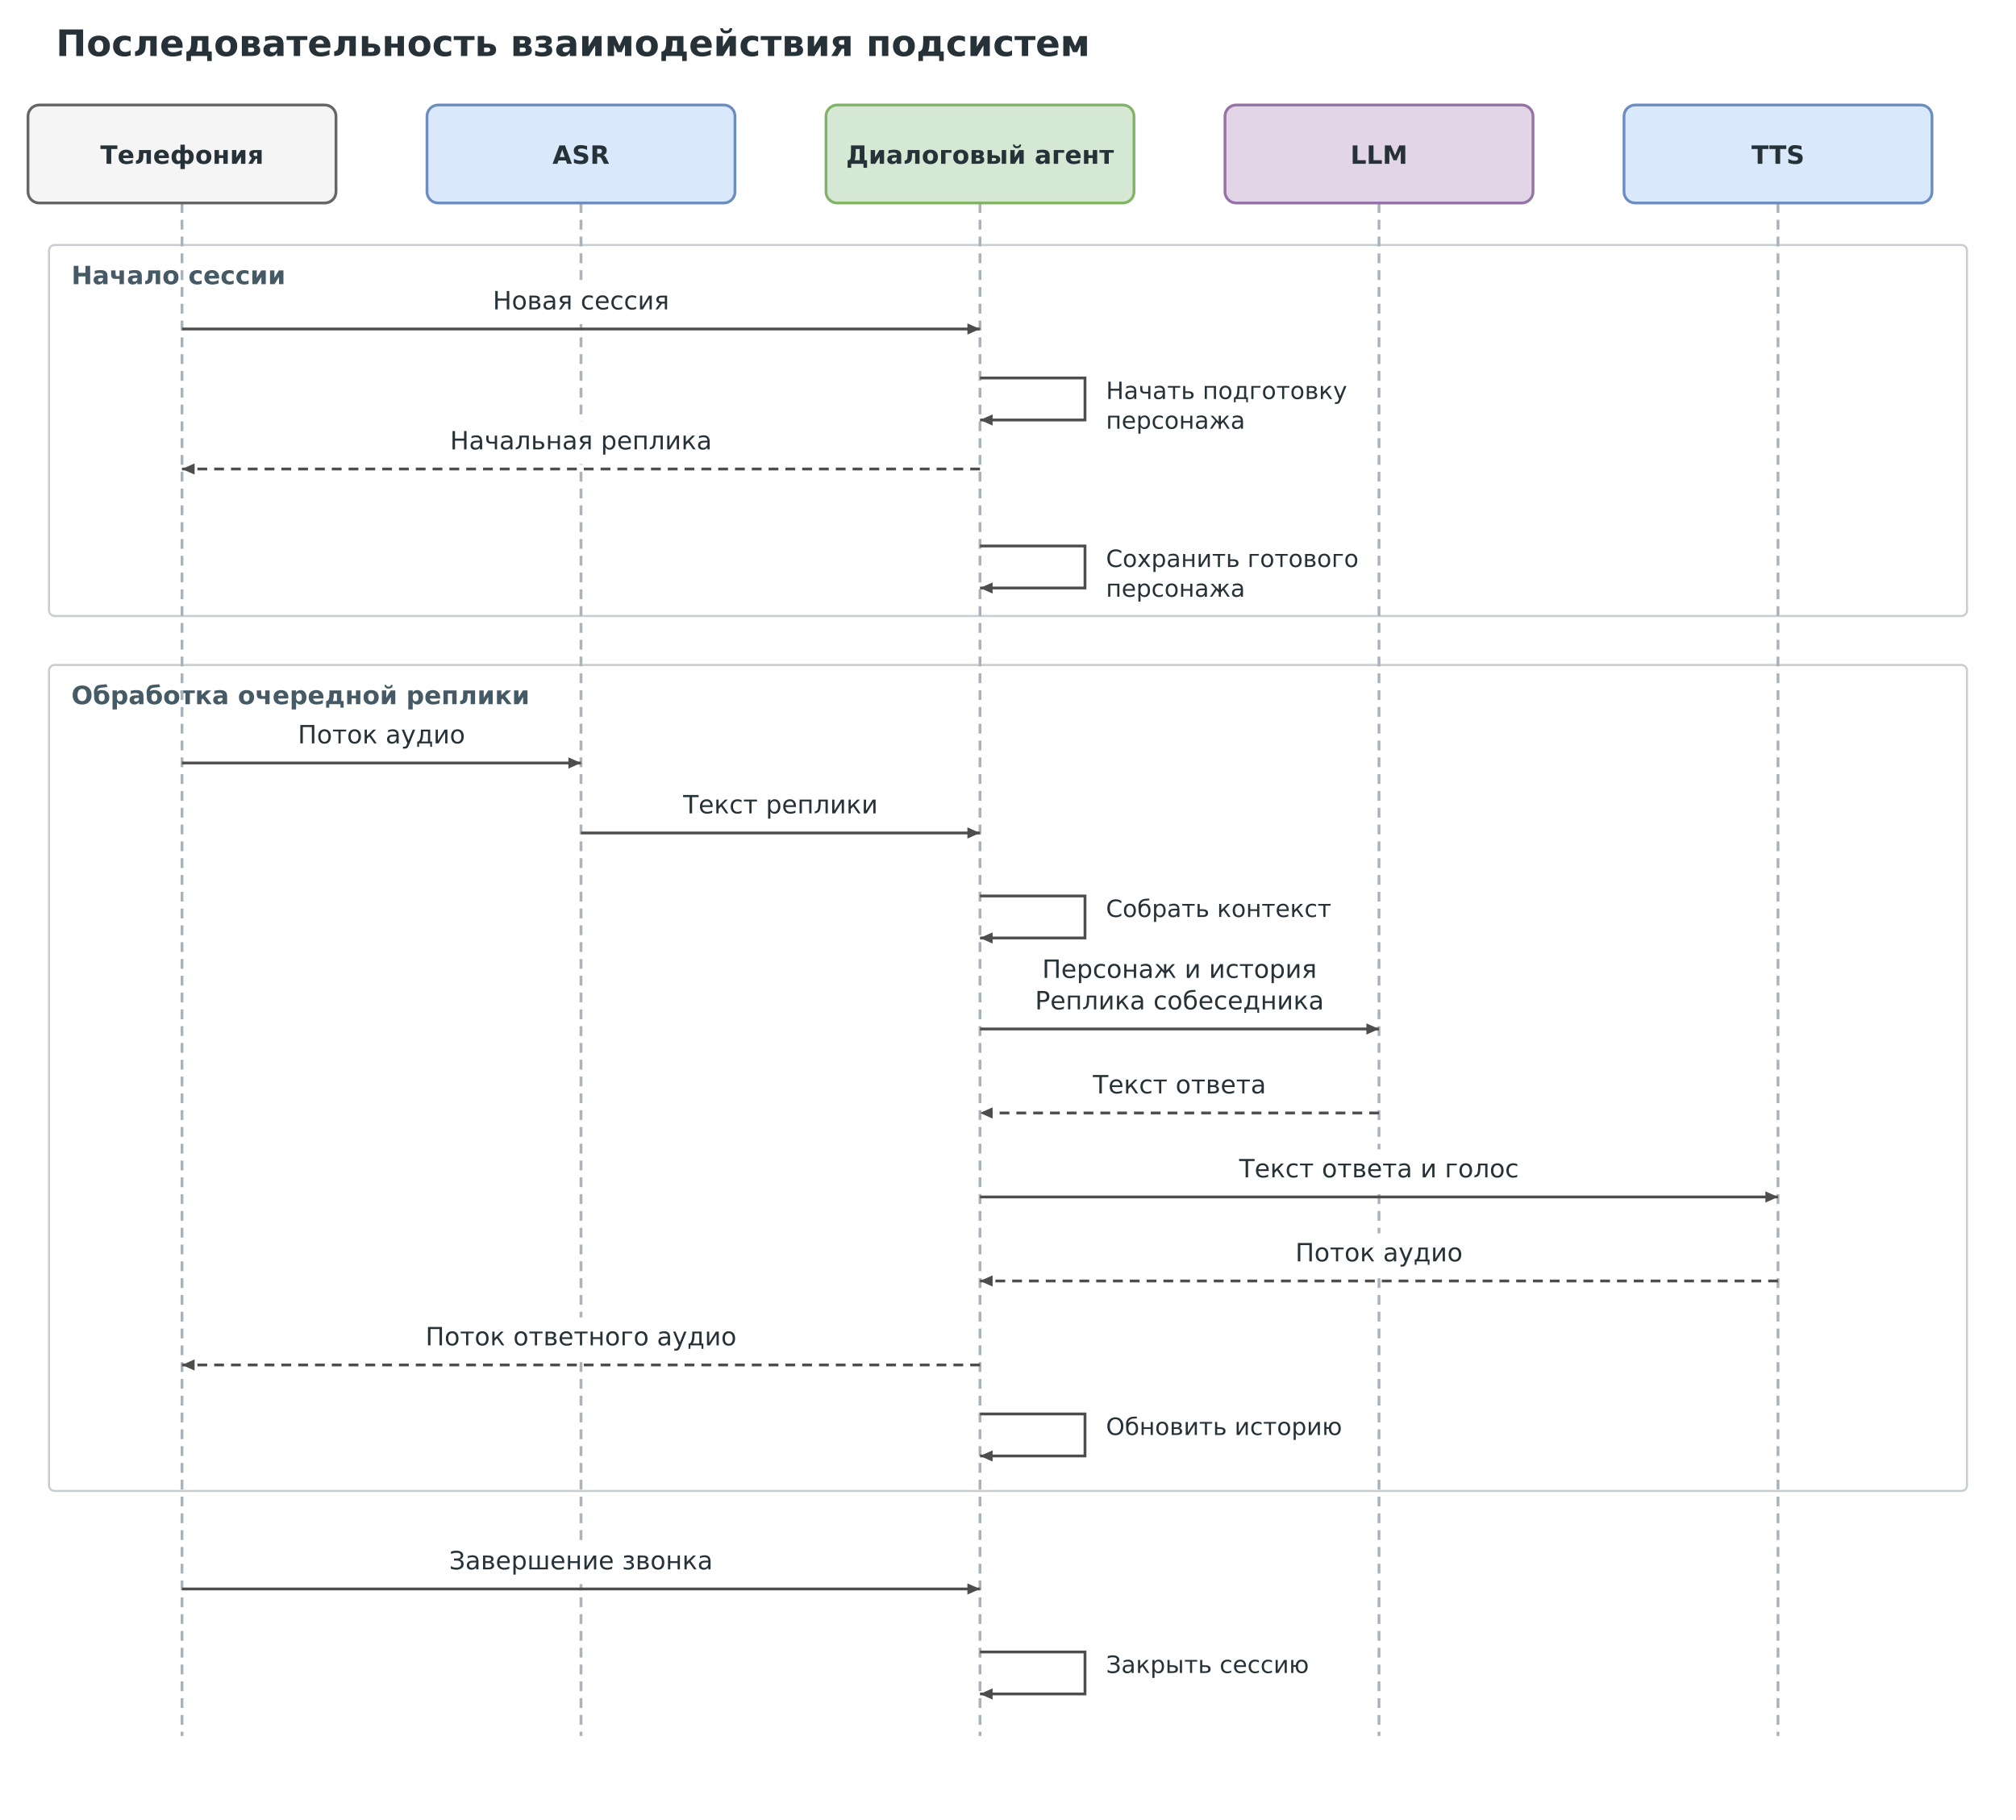
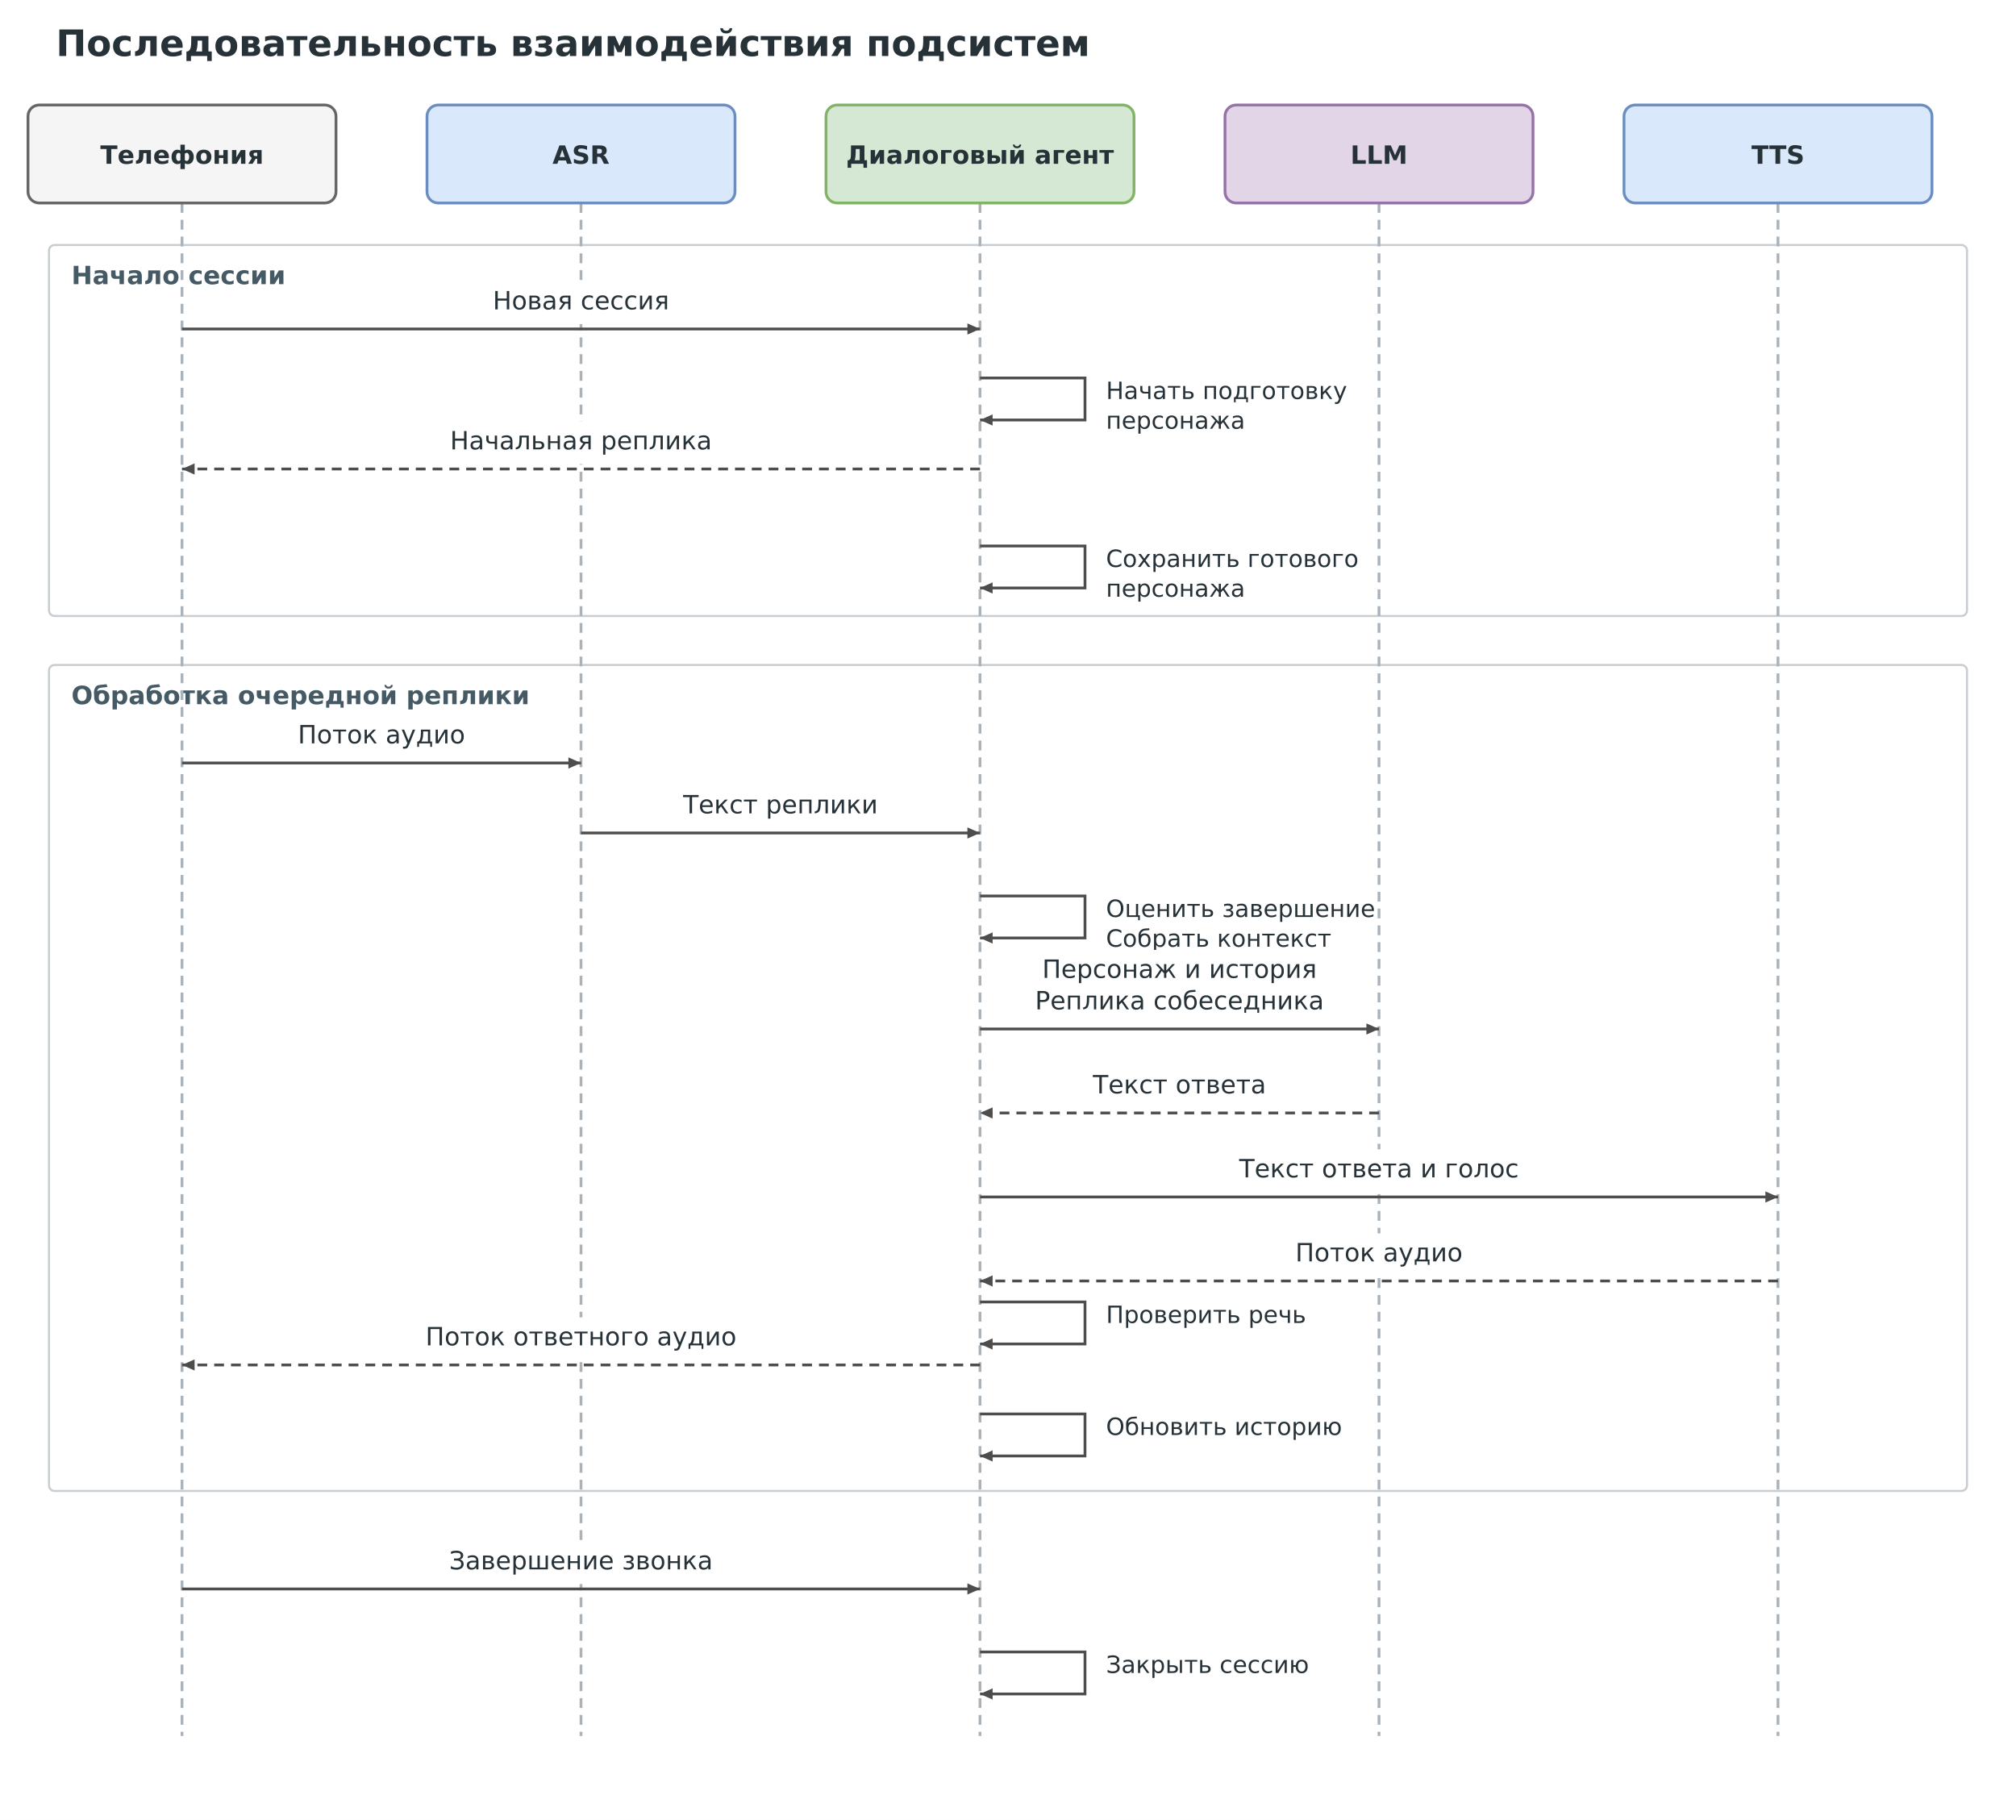
<svg xmlns="http://www.w3.org/2000/svg" width="1440" height="1300" viewBox="0 0 1440 1300">
  <defs>
    <marker id="arrow" markerWidth="10" markerHeight="8" refX="9" refY="4" orient="auto" markerUnits="userSpaceOnUse">
      <path d="M 0 0 L 9 4 L 0 8 Z" fill="#4D4D4D" />
    </marker>
  </defs>
  <rect x="0" y="0" width="1440" height="1300" fill="#FFFFFF" />
  <rect x="35" y="175" width="1370" height="265" rx="4" fill="none" stroke="#C8CDD2" stroke-width="1.5" />
  <text x="51" y="203" fill="#455A64" font-family="DejaVu Sans" font-size="18" font-weight="bold">Начало сессии</text>
  <rect x="35" y="475" width="1370" height="590" rx="4" fill="none" stroke="#C8CDD2" stroke-width="1.5" />
  <text x="51" y="503" fill="#455A64" font-family="DejaVu Sans" font-size="18" font-weight="bold">Обработка очередной реплики</text>
  <polyline points="130,145 130,1240" fill="none" stroke="#AAB2BA" stroke-width="2" stroke-dasharray="7 5" />
  <polyline points="415,145 415,1240" fill="none" stroke="#AAB2BA" stroke-width="2" stroke-dasharray="7 5" />
  <polyline points="700,145 700,1240" fill="none" stroke="#AAB2BA" stroke-width="2" stroke-dasharray="7 5" />
  <polyline points="985,145 985,1240" fill="none" stroke="#AAB2BA" stroke-width="2" stroke-dasharray="7 5" />
  <polyline points="1270,145 1270,1240" fill="none" stroke="#AAB2BA" stroke-width="2" stroke-dasharray="7 5" />
  <polyline points="130,235 700,235" fill="none" stroke="#4D4D4D" stroke-width="2" marker-end="url(#arrow)" />
  <polyline points="700,270 775,270 775,300 700,300" fill="none" stroke="#4D4D4D" stroke-width="2" marker-end="url(#arrow)" />
  <polyline points="700,335 130,335" fill="none" stroke="#4D4D4D" stroke-width="2" stroke-dasharray="7 5" marker-end="url(#arrow)" />
  <polyline points="700,390 775,390 775,420 700,420" fill="none" stroke="#4D4D4D" stroke-width="2" marker-end="url(#arrow)" />
  <polyline points="130,545 415,545" fill="none" stroke="#4D4D4D" stroke-width="2" marker-end="url(#arrow)" />
  <polyline points="415,595 700,595" fill="none" stroke="#4D4D4D" stroke-width="2" marker-end="url(#arrow)" />
  <polyline points="700,640 775,640 775,670 700,670" fill="none" stroke="#4D4D4D" stroke-width="2" marker-end="url(#arrow)" />
  <polyline points="700,735 985,735" fill="none" stroke="#4D4D4D" stroke-width="2" marker-end="url(#arrow)" />
  <polyline points="985,795 700,795" fill="none" stroke="#4D4D4D" stroke-width="2" stroke-dasharray="7 5" marker-end="url(#arrow)" />
  <polyline points="700,855 1270,855" fill="none" stroke="#4D4D4D" stroke-width="2" marker-end="url(#arrow)" />
  <polyline points="1270,915 700,915" fill="none" stroke="#4D4D4D" stroke-width="2" stroke-dasharray="7 5" marker-end="url(#arrow)" />
+   <polyline points="700,930 775,930 775,960 700,960" fill="none" stroke="#4D4D4D" stroke-width="2" marker-end="url(#arrow)" />
  <polyline points="700,975 130,975" fill="none" stroke="#4D4D4D" stroke-width="2" stroke-dasharray="7 5" marker-end="url(#arrow)" />
  <polyline points="700,1010 775,1010 775,1040 700,1040" fill="none" stroke="#4D4D4D" stroke-width="2" marker-end="url(#arrow)" />
  <polyline points="130,1135 700,1135" fill="none" stroke="#4D4D4D" stroke-width="2" marker-end="url(#arrow)" />
  <polyline points="700,1180 775,1180 775,1210 700,1210" fill="none" stroke="#4D4D4D" stroke-width="2" marker-end="url(#arrow)" />
  <rect x="20" y="75" width="220" height="70" rx="8" fill="#F5F5F5" stroke="#666666" stroke-width="2" />
  <text x="130.0" y="117.0" text-anchor="middle" fill="#263238" font-family="DejaVu Sans" font-size="18" font-weight="bold">Телефония</text>
  <rect x="305" y="75" width="220" height="70" rx="8" fill="#DAE8FC" stroke="#6C8EBF" stroke-width="2" />
  <text x="415.0" y="117.0" text-anchor="middle" fill="#263238" font-family="DejaVu Sans" font-size="18" font-weight="bold">ASR</text>
  <rect x="590" y="75" width="220" height="70" rx="8" fill="#D5E8D4" stroke="#82B366" stroke-width="2" />
  <text x="700.0" y="117.0" text-anchor="middle" fill="#263238" font-family="DejaVu Sans" font-size="18" font-weight="bold">Диалоговый агент</text>
  <rect x="875" y="75" width="220" height="70" rx="8" fill="#E1D5E7" stroke="#9673A6" stroke-width="2" />
  <text x="985.0" y="117.0" text-anchor="middle" fill="#263238" font-family="DejaVu Sans" font-size="18" font-weight="bold">LLM</text>
  <rect x="1160" y="75" width="220" height="70" rx="8" fill="#DAE8FC" stroke="#6C8EBF" stroke-width="2" />
  <text x="1270.0" y="117.0" text-anchor="middle" fill="#263238" font-family="DejaVu Sans" font-size="18" font-weight="bold">TTS</text>
  <text x="40" y="40.0" text-anchor="start" fill="#263238" font-family="DejaVu Sans" font-size="26" font-weight="bold">Последовательность взаимодействия подсистем</text>
  <rect x="341.2" y="201.0" width="147.6" height="30.5" rx="3" fill="#FFFFFF" />
  <text x="415.0" y="221.0" text-anchor="middle" fill="#263238" font-family="DejaVu Sans" font-size="18" font-weight="normal">Новая сессия</text>
  <text x="790" y="285.0" text-anchor="start" fill="#263238" font-family="DejaVu Sans" font-size="17" font-weight="normal">Начать подготовку</text>
  <text x="790" y="306.25" text-anchor="start" fill="#263238" font-family="DejaVu Sans" font-size="17" font-weight="normal">персонажа</text>
  <rect x="314.2" y="301.0" width="201.6" height="30.5" rx="3" fill="#FFFFFF" />
  <text x="415.0" y="321.0" text-anchor="middle" fill="#263238" font-family="DejaVu Sans" font-size="18" font-weight="normal">Начальная реплика</text>
  <text x="790" y="405.0" text-anchor="start" fill="#263238" font-family="DejaVu Sans" font-size="17" font-weight="normal">Сохранить готового</text>
  <text x="790" y="426.25" text-anchor="start" fill="#263238" font-family="DejaVu Sans" font-size="17" font-weight="normal">персонажа</text>
  <rect x="204.1" y="511.0" width="136.8" height="30.5" rx="3" fill="#FFFFFF" />
  <text x="272.5" y="531.0" text-anchor="middle" fill="#263238" font-family="DejaVu Sans" font-size="18" font-weight="normal">Поток аудио</text>
  <rect x="478.3" y="561.0" width="158.4" height="30.5" rx="3" fill="#FFFFFF" />
  <text x="557.5" y="581.0" text-anchor="middle" fill="#263238" font-family="DejaVu Sans" font-size="18" font-weight="normal">Текст реплики</text>
-   <text x="790" y="655.0" text-anchor="start" fill="#263238" font-family="DejaVu Sans" font-size="17" font-weight="normal">Собрать контекст</text>
+   <text x="790" y="655.0" text-anchor="start" fill="#263238" font-family="DejaVu Sans" font-size="17" font-weight="normal">Оценить завершение</text>
+   <text x="790" y="676.25" text-anchor="start" fill="#263238" font-family="DejaVu Sans" font-size="17" font-weight="normal">Собрать контекст</text>
  <rect x="730.9" y="678.5" width="223.2" height="53.0" rx="3" fill="#FFFFFF" />
  <text x="842.5" y="698.5" text-anchor="middle" fill="#263238" font-family="DejaVu Sans" font-size="18" font-weight="normal">Персонаж и история</text>
  <text x="842.5" y="721.0" text-anchor="middle" fill="#263238" font-family="DejaVu Sans" font-size="18" font-weight="normal">Реплика собеседника</text>
  <rect x="768.7" y="761.0" width="147.6" height="30.5" rx="3" fill="#FFFFFF" />
  <text x="842.5" y="781.0" text-anchor="middle" fill="#263238" font-family="DejaVu Sans" font-size="18" font-weight="normal">Текст ответа</text>
  <rect x="868.0" y="821.0" width="234.0" height="30.5" rx="3" fill="#FFFFFF" />
  <text x="985.0" y="841.0" text-anchor="middle" fill="#263238" font-family="DejaVu Sans" font-size="18" font-weight="normal">Текст ответа и голос</text>
  <rect x="916.6" y="881.0" width="136.8" height="30.5" rx="3" fill="#FFFFFF" />
  <text x="985.0" y="901.0" text-anchor="middle" fill="#263238" font-family="DejaVu Sans" font-size="18" font-weight="normal">Поток аудио</text>
+   <text x="790" y="945.0" text-anchor="start" fill="#263238" font-family="DejaVu Sans" font-size="17" font-weight="normal">Проверить речь</text>
  <rect x="292.6" y="941.0" width="244.8" height="30.5" rx="3" fill="#FFFFFF" />
  <text x="415.0" y="961.0" text-anchor="middle" fill="#263238" font-family="DejaVu Sans" font-size="18" font-weight="normal">Поток ответного аудио</text>
  <text x="790" y="1025.0" text-anchor="start" fill="#263238" font-family="DejaVu Sans" font-size="17" font-weight="normal">Обновить историю</text>
  <rect x="314.2" y="1101.0" width="201.6" height="30.5" rx="3" fill="#FFFFFF" />
  <text x="415.0" y="1121.0" text-anchor="middle" fill="#263238" font-family="DejaVu Sans" font-size="18" font-weight="normal">Завершение звонка</text>
  <text x="790" y="1195.0" text-anchor="start" fill="#263238" font-family="DejaVu Sans" font-size="17" font-weight="normal">Закрыть сессию</text>
</svg>
